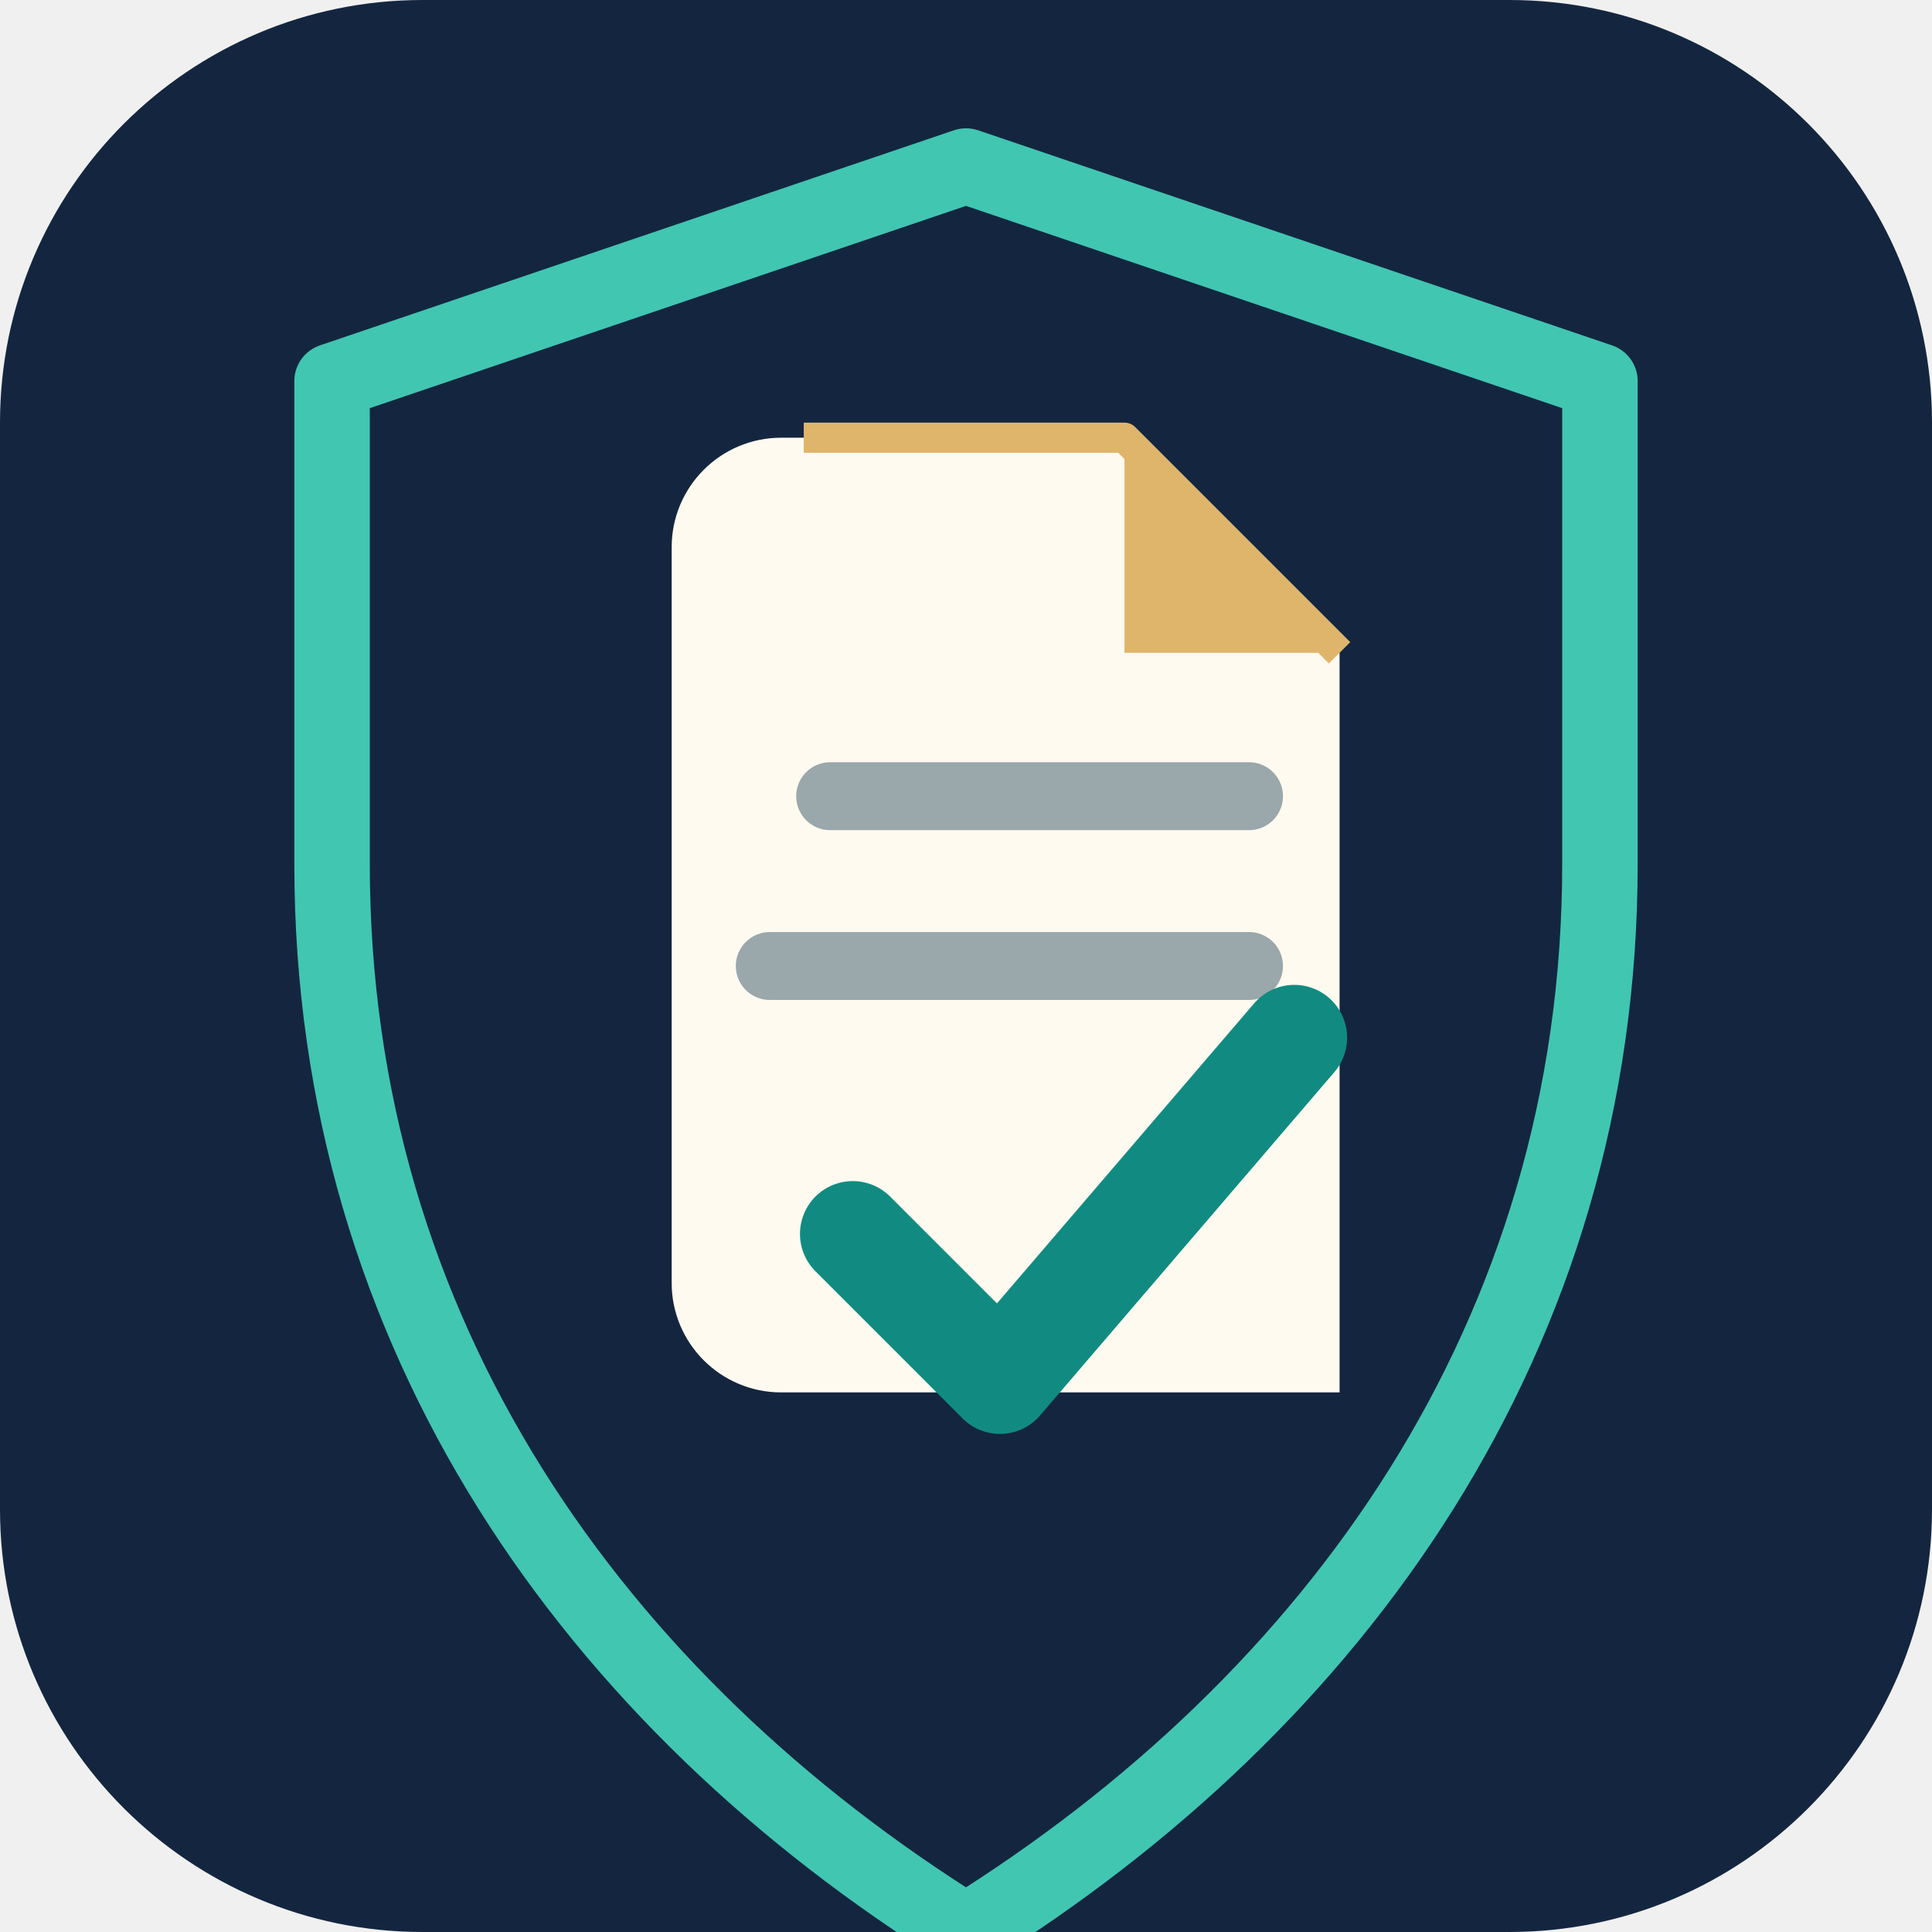
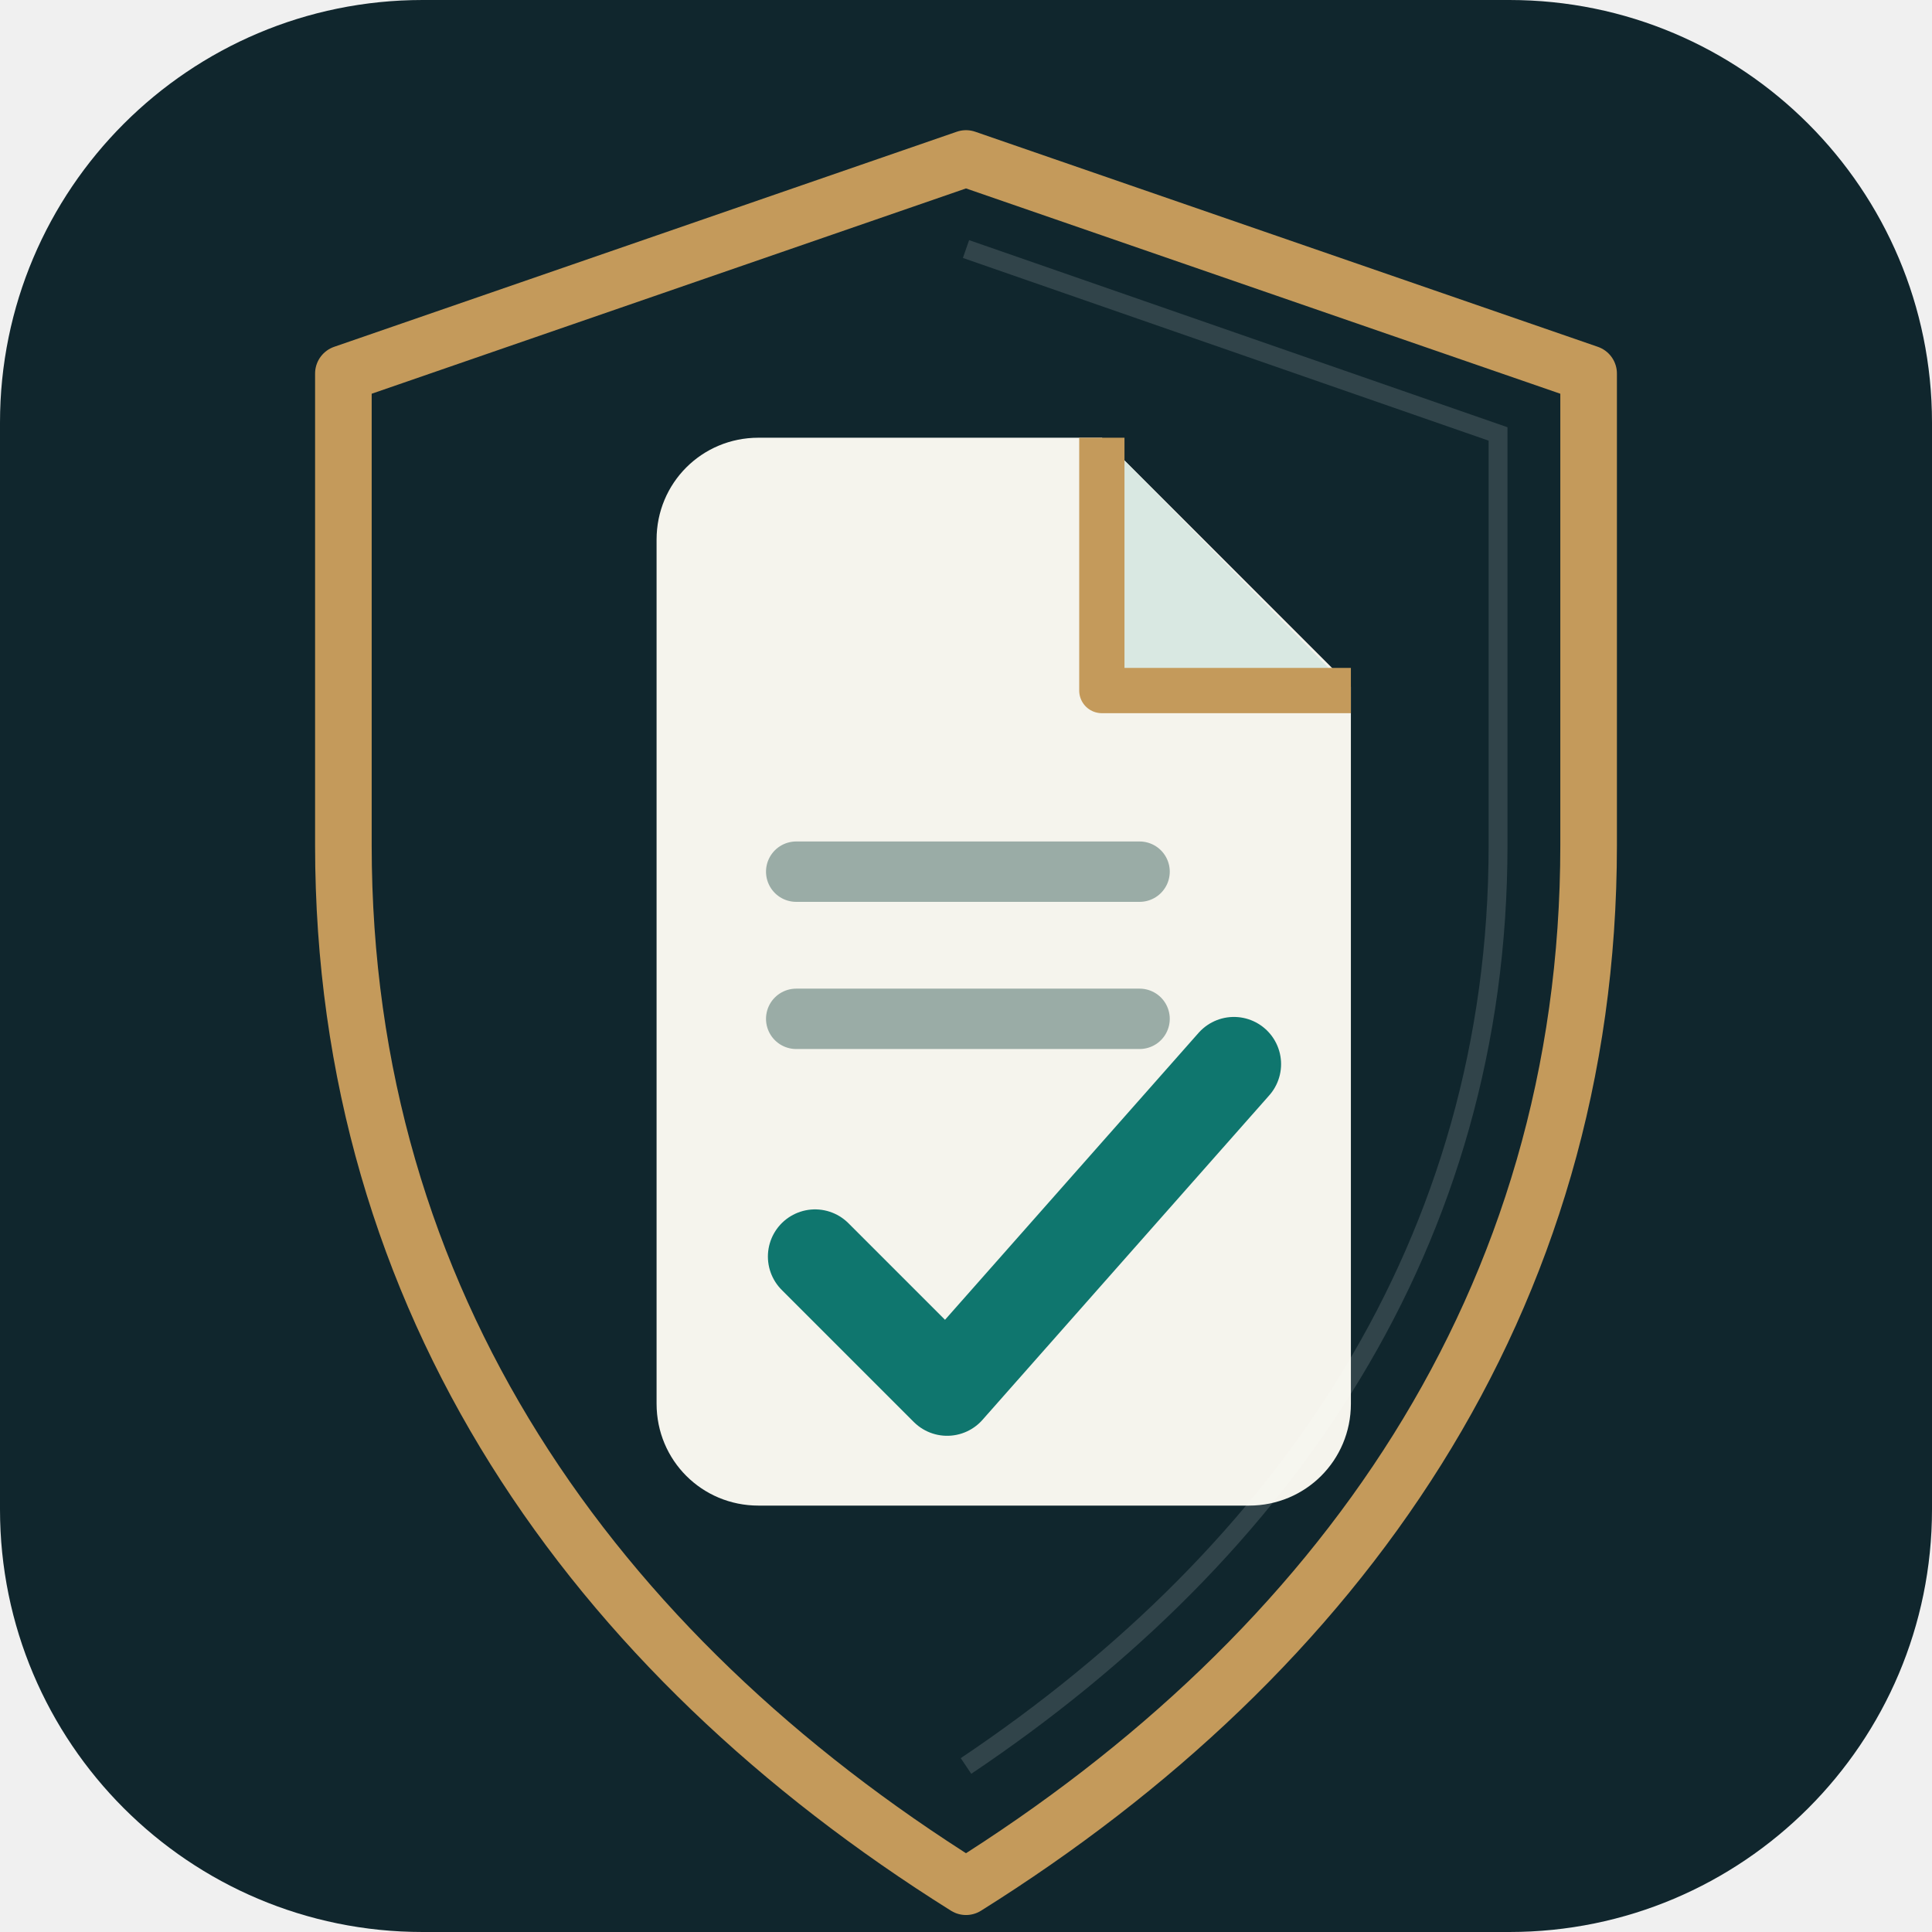
<svg xmlns="http://www.w3.org/2000/svg" viewBox="0 0 512 512" role="img" aria-label="أيقونة وثائقي">
-   <rect width="512" height="512" rx="112" fill="#14263f" />
-   <path d="M256 44 424 101v128c0 125-70 222-168 283-98-61-168-158-168-283V101L256 44Z" fill="none" stroke="#41c6b2" stroke-width="20" stroke-linejoin="round" />
-   <path d="M178 145c0-16 13-29 29-29h91l57 57v196H207c-16 0-29-13-29-29V145Z" fill="#fffaf0" />
-   <path d="M298 116v57h57" fill="#dfb56b" />
-   <path d="M213 116h85l57 57" fill="none" stroke="#dfb56b" stroke-width="8" stroke-linejoin="round" />
-   <path d="M220 211h111M204 256h127" fill="none" stroke="#9aa7ab" stroke-width="18" stroke-linecap="round" />
-   <path d="m226 327 39 39 78-91" fill="none" stroke="#118b81" stroke-width="28" stroke-linecap="round" stroke-linejoin="round" />
+   <rect width="512" height="512" rx="112" fill="#10262d" />
+   <path d="M256 42 421 99v125c0 121-66 214-165 276-99-62-165-155-165-276V99L256 42Z" fill="none" stroke="#c49a5b" stroke-width="15" stroke-linejoin="round" />
+   <path d="M174 143c0-15 12-27 27-27h91l66 66v190c0 15-12 27-27 27H201c-15 0-27-12-27-27V143Z" fill="#f5f4ed" />
+   <path d="M292 116v67h66" fill="#d9e8e2" />
+   <path d="M292 116v67h66" fill="none" stroke="#c49a5b" stroke-width="12" stroke-linejoin="round" />
+   <path d="M211 231h91M211 270h91" fill="none" stroke="#9aaca6" stroke-width="16" stroke-linecap="round" />
+   <path d="m216 333 35 35 76-86" fill="none" stroke="#0f766e" stroke-width="25" stroke-linecap="round" stroke-linejoin="round" />
+   <path d="M256 66 397 115v109c0 105-56 187-141 244" fill="none" stroke="#ffffff" stroke-opacity=".14" stroke-width="5" />
</svg>
